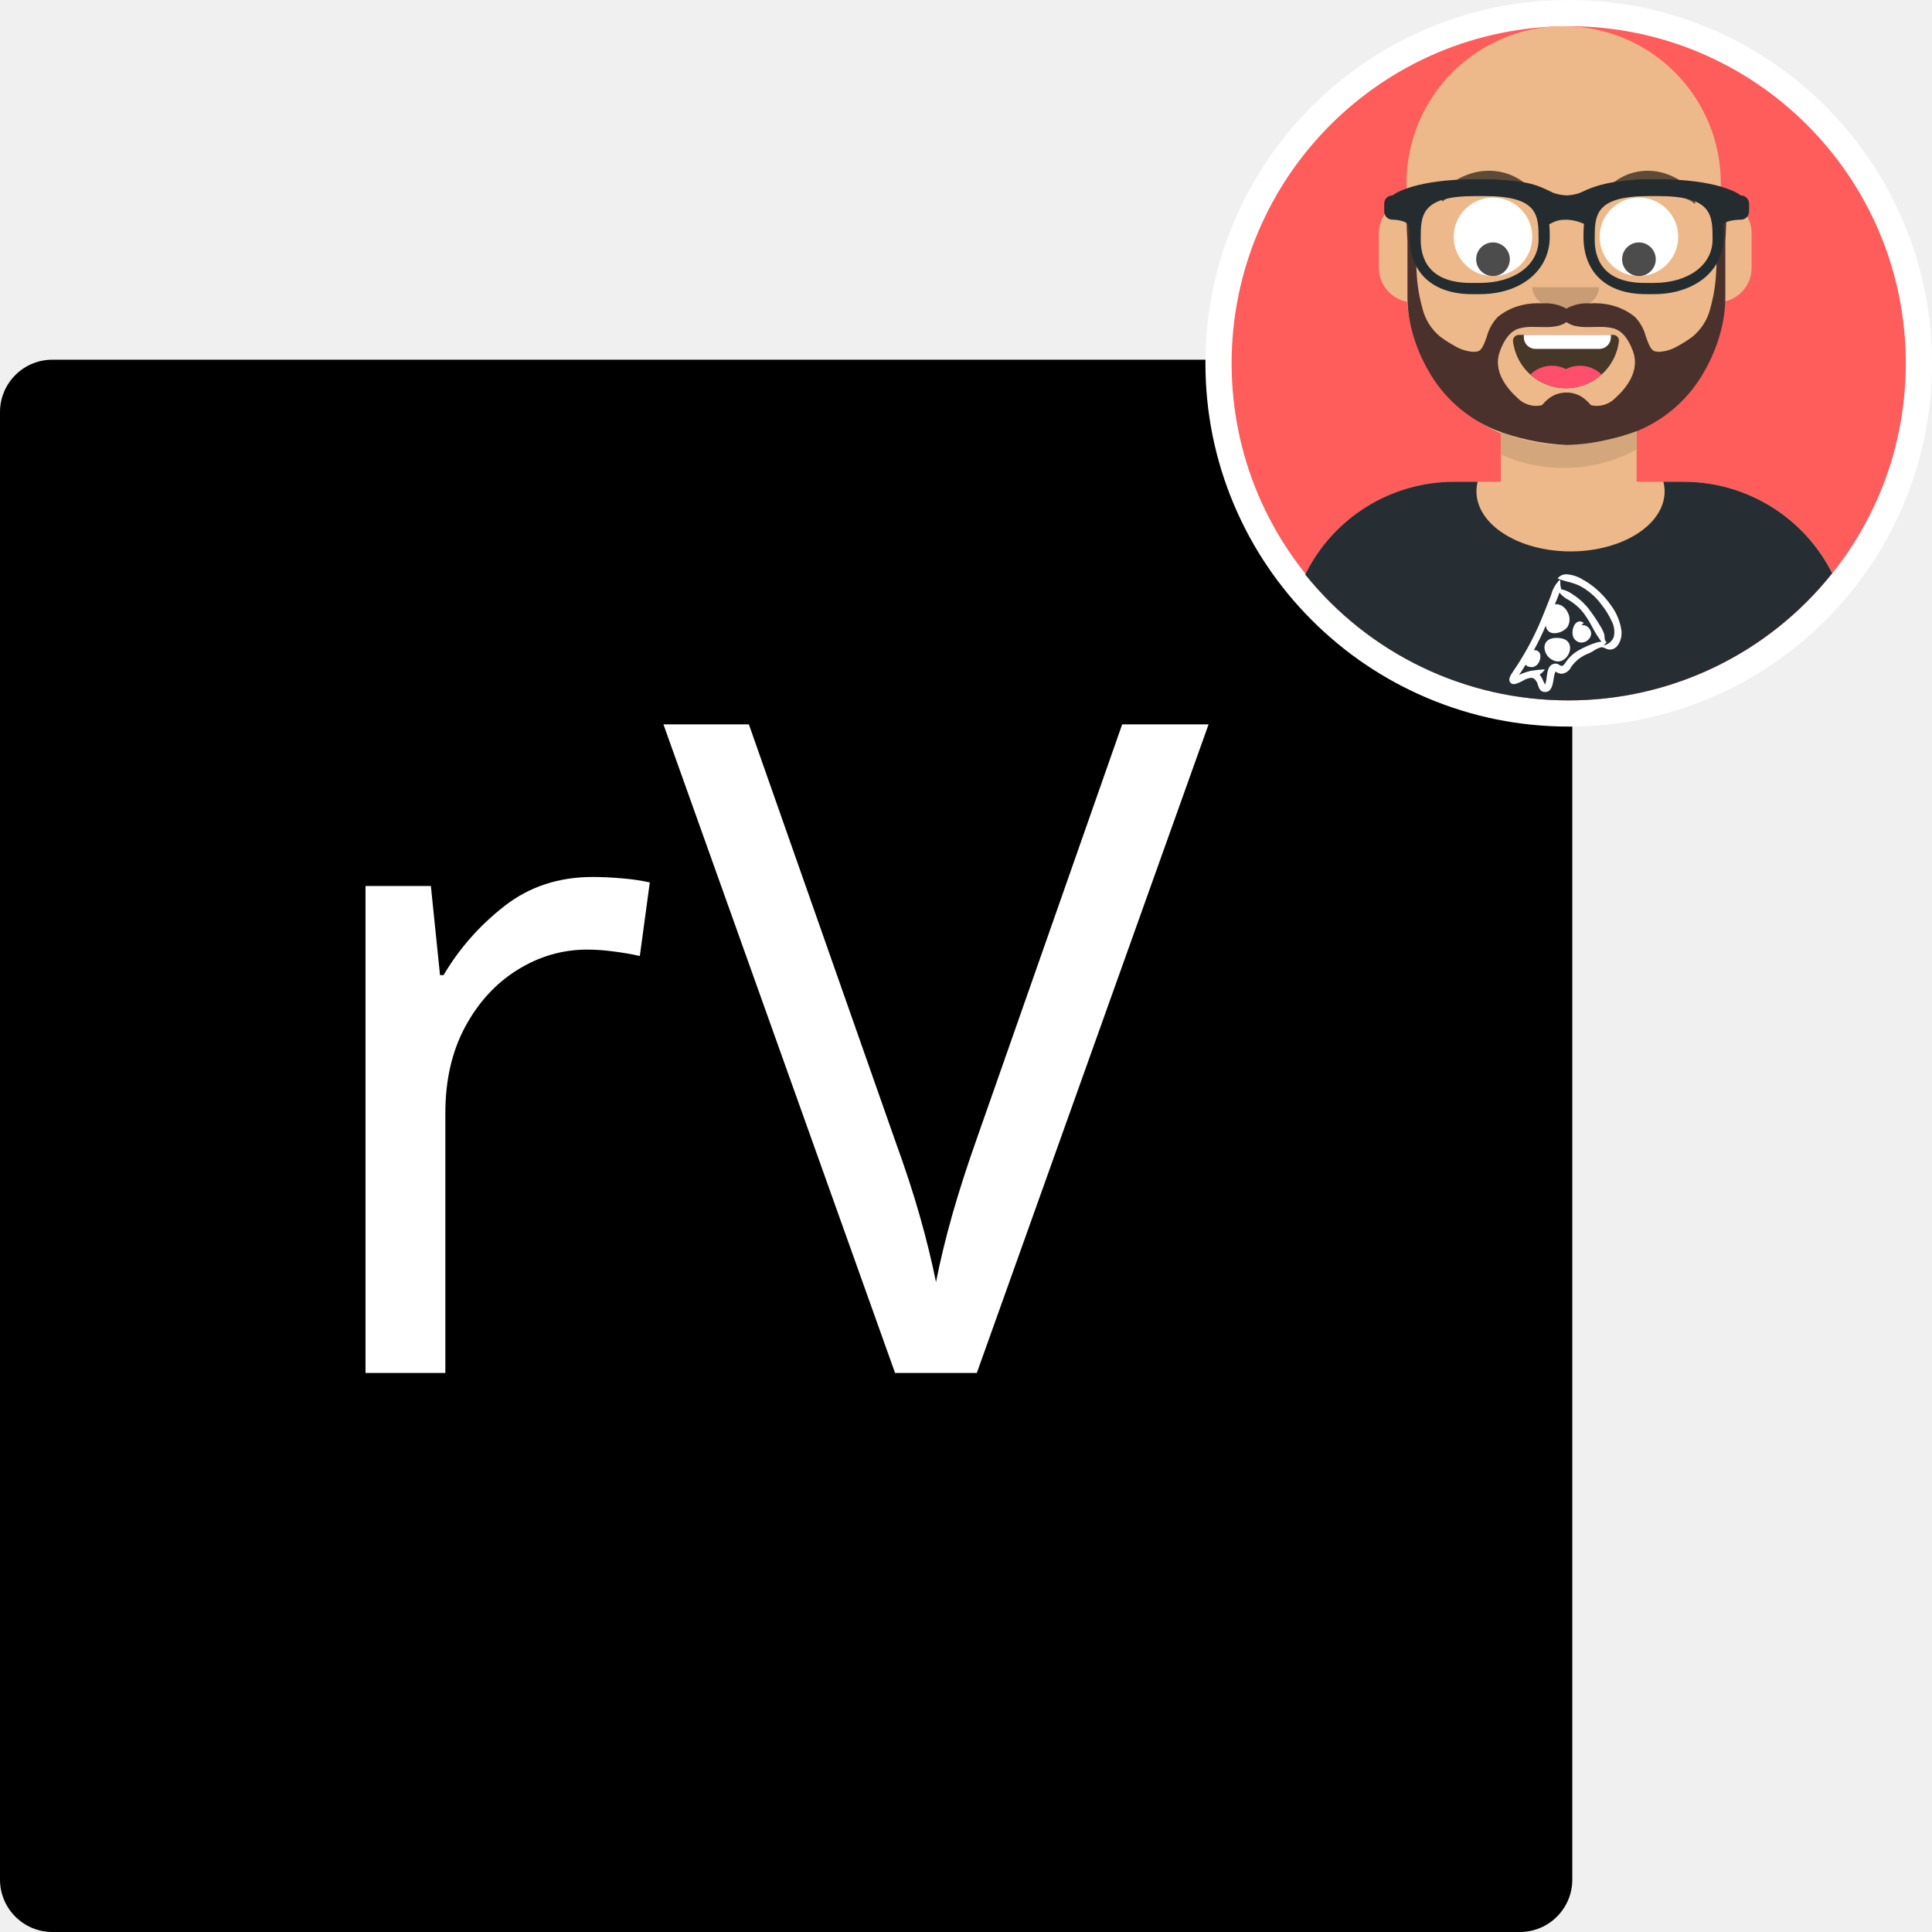
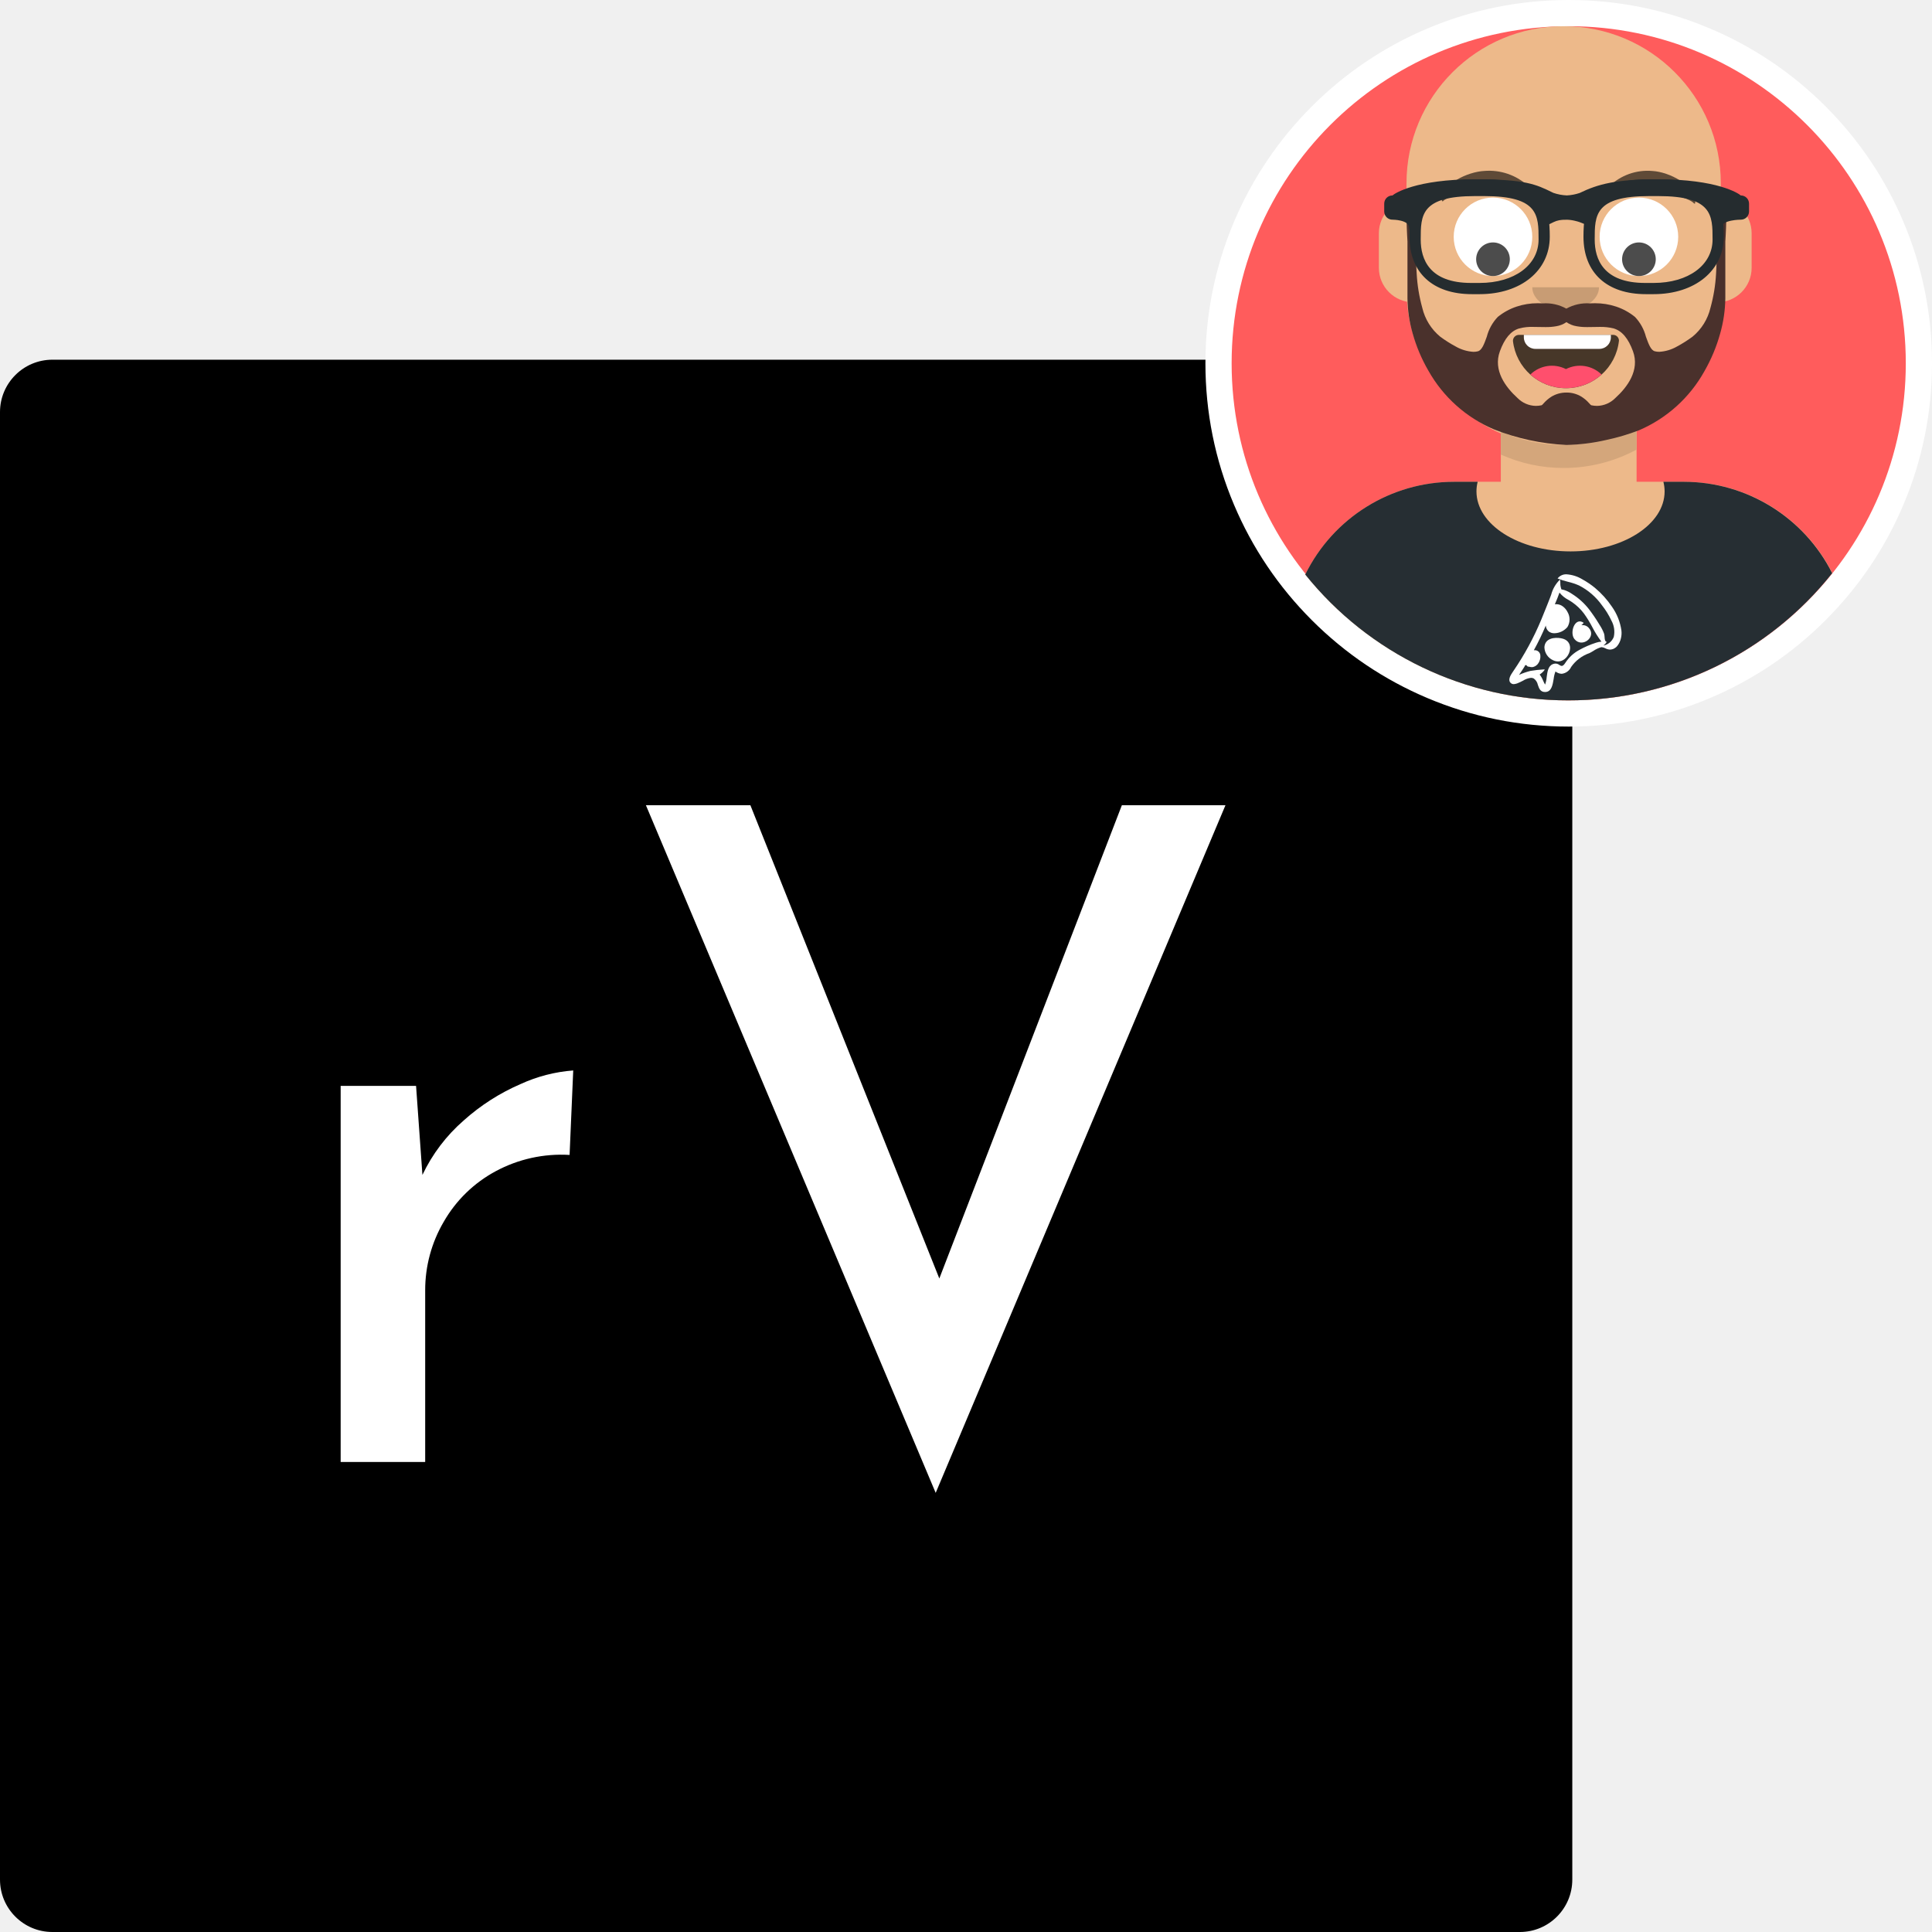
<svg xmlns="http://www.w3.org/2000/svg" width="221.18" height="221.18" viewBox="0 0 221.18 221.18">
  <defs>
    <clipPath id="a">
      <path d="M0,.683A6.1,6.1,0,0,0,6.069,6.1,6.1,6.1,0,0,0,12.139.654.672.672,0,0,0,11.545,0H.635A.684.684,0,0,0,0,.683Z" transform="translate(0 0)" fill="rgba(0,0,0,0.7)" />
    </clipPath>
    <clipPath id="b">
      <path d="M18.306,28.448A25.952,25.952,0,0,1,9.99,26.656a15.609,15.609,0,0,1-7.485-6.712A18.33,18.33,0,0,1,.7,15.674a15.334,15.334,0,0,1-.591-4.012V5.156C.109,5.109-.2.488.222.036A.1.1,0,0,1,.294,0a17.082,17.082,0,0,1,.8,6.27c.006.9.012,1.753.071,2.576a18.334,18.334,0,0,0,.642,3.906,6.067,6.067,0,0,0,2.051,3.3,14.479,14.479,0,0,0,1.763,1.118,4.634,4.634,0,0,0,2.046.617,2.011,2.011,0,0,0,.5-.061c.467-.121.724-.837,1.022-1.665a5.168,5.168,0,0,1,1.255-2.267,6.88,6.88,0,0,1,2.156-1.184,7.535,7.535,0,0,1,2.408-.386c.117,0,.235,0,.353.008l.245.009a4.854,4.854,0,0,1,2.693.6,4.852,4.852,0,0,1,2.692-.6l.246-.009c.117-.005.236-.008.353-.008A7.535,7.535,0,0,1,24,12.608a6.882,6.882,0,0,1,2.156,1.184,5.169,5.169,0,0,1,1.254,2.267c.3.828.554,1.544,1.021,1.665a2.012,2.012,0,0,0,.505.061,4.634,4.634,0,0,0,2.046-.617,14.483,14.483,0,0,0,1.763-1.118,6.067,6.067,0,0,0,2.051-3.3,18.322,18.322,0,0,0,.642-3.906c.059-.824.065-1.676.071-2.577A17.08,17.08,0,0,1,36.318,0a.1.1,0,0,1,.072.036c.423.452.113,5.073.109,5.12v6.507a15.5,15.5,0,0,1-.591,4.028A18.63,18.63,0,0,1,34.107,20a15.582,15.582,0,0,1-7.485,6.764,24.687,24.687,0,0,1-3.7,1.1A22.5,22.5,0,0,1,18.306,28.448Zm0-6a3.243,3.243,0,0,1,1.732.479,4.156,4.156,0,0,1,.9.776c.1.113.172.187.213.2a3.205,3.205,0,0,0,.663.073,3.019,3.019,0,0,0,2.092-.9c1.363-1.238,2.819-3.171,2.021-5.354-.541-1.48-1.263-2.334-2.207-2.613a6.036,6.036,0,0,0-1.635-.175c-.228,0-.46,0-.685.01h-.007c-.223,0-.452.009-.674.009a6.431,6.431,0,0,1-1.26-.1,2.8,2.8,0,0,1-1.151-.466,2.8,2.8,0,0,1-1.151.466,6.434,6.434,0,0,1-1.26.1c-.221,0-.451,0-.673-.009h-.007c-.225,0-.458-.01-.685-.01a5.542,5.542,0,0,0-1.635.175c-.944.278-1.666,1.133-2.207,2.613-.8,2.183.659,4.116,2.021,5.354a3.019,3.019,0,0,0,2.092.9,3.2,3.2,0,0,0,.663-.073c.041-.009.11-.083.213-.2a4.156,4.156,0,0,1,.9-.776A3.243,3.243,0,0,1,18.306,22.45Z" fill="#4a312c" />
    </clipPath>
  </defs>
  <g transform="translate(-327 -154.82)">
    <rect width="180" height="180" rx="6" transform="translate(327 196)" />
-     <text transform="translate(360 312)" fill="#fff" font-size="104" font-family="JosefinSans-Regular, Josefin Sans">
-       <tspan x="0" y="0">rV</tspan>
-     </text>
+     <path d="M17.784-32.864a19.112,19.112,0,0,1,4.732-6.24,24.015,24.015,0,0,1,6.5-4.16,17.626,17.626,0,0,1,6.032-1.56l-.416,9.672a15.833,15.833,0,0,0-8.476,1.872,15.07,15.07,0,0,0-5.928,5.772A15.454,15.454,0,0,0,18.1-19.656V0H8.424V-43.056h8.632ZM109.72-75.192,76.544,3.536,43.368-75.192h11.96L76.96-21.008l20.9-54.184Z" transform="translate(357.576 322.192)" fill="#fff" />
    <g transform="translate(464 153.82)">
      <g transform="translate(4 4)" fill="#ff5c5c">
        <path d="M 38.59 78.68 C 33.178 78.68 27.928 77.62 22.985 75.529 C 18.211 73.509 13.923 70.619 10.242 66.938 C 6.561 63.256 3.67 58.969 1.651 54.195 C -0.44 49.252 -1.5 44.001 -1.5 38.59 C -1.5 33.178 -0.44 27.928 1.651 22.985 C 3.67 18.211 6.561 13.923 10.242 10.242 C 13.923 6.561 18.211 3.67 22.985 1.651 C 27.928 -0.44 33.178 -1.5 38.59 -1.5 C 44.001 -1.5 49.252 -0.44 54.195 1.651 C 58.969 3.67 63.256 6.561 66.938 10.242 C 70.619 13.923 73.509 18.211 75.529 22.985 C 77.62 27.928 78.68 33.178 78.68 38.59 C 78.68 44.001 77.62 49.252 75.529 54.195 C 73.509 58.969 70.619 63.256 66.938 66.938 C 63.256 70.619 58.969 73.509 54.195 75.529 C 49.252 77.62 44.001 78.68 38.59 78.68 Z" stroke="none" />
        <path d="M 38.59 -7.62939453125e-06 C 17.277 -7.62939453125e-06 -7.62939453125e-06 17.277 -7.62939453125e-06 38.59 C -7.62939453125e-06 59.902 17.277 77.18 38.59 77.18 C 59.902 77.18 77.18 59.902 77.18 38.59 C 77.18 17.277 59.902 -7.62939453125e-06 38.59 -7.62939453125e-06 M 38.59 -3 C 44.203 -3 49.65 -1.9 54.779 0.27 C 59.732 2.364 64.18 5.363 67.998 9.181 C 71.817 13 74.815 17.447 76.91 22.4 C 79.08 27.53 80.18 32.977 80.18 38.59 C 80.18 44.203 79.08 49.65 76.91 54.779 C 74.815 59.732 71.817 64.18 67.998 67.998 C 64.18 71.817 59.732 74.815 54.779 76.91 C 49.65 79.08 44.203 80.18 38.59 80.18 C 32.977 80.18 27.53 79.08 22.4 76.91 C 17.447 74.815 13 71.817 9.181 67.998 C 5.363 64.18 2.364 59.732 0.27 54.779 C -1.9 49.65 -3 44.203 -3 38.59 C -3 32.977 -1.9 27.53 0.27 22.4 C 2.364 17.447 5.363 13 9.181 9.181 C 13 5.363 17.447 2.364 22.4 0.27 C 27.53 -1.9 32.977 -3 38.59 -3 Z" stroke="none" fill="#fff" />
      </g>
      <rect width="15.541" height="30.819" transform="translate(34.819 41.141)" fill="#edb98a" />
      <path d="M17.038,0H43.384A18.969,18.969,0,0,1,60.321,10.415,38.53,38.53,0,0,1,30.08,25.024,38.527,38.527,0,0,1,0,10.618,18.971,18.971,0,0,1,17.038,0Z" transform="translate(12.429 56.156)" fill="#edb98a" />
      <path d="M30.08,25.024A38.527,38.527,0,0,1,0,10.618,18.971,18.971,0,0,1,17.038,0h2.7A4.485,4.485,0,0,0,19.6,1.1C19.6,4.9,24.425,7.97,30.372,7.97S41.14,4.9,41.14,1.1A4.484,4.484,0,0,0,41,0h2.382A19.014,19.014,0,0,1,60.321,10.465,38.486,38.486,0,0,1,30.08,25.024Z" transform="translate(12.429 56.156)" fill="#262e33" />
      <rect width="7.902" height="11.854" rx="3.951" transform="translate(55.629 23.756)" fill="#edb98a" />
      <rect width="7.902" height="11.854" rx="3.951" transform="translate(20.858 23.756)" fill="#edb98a" />
      <rect width="35.984" height="48.12" rx="17.992" transform="translate(24.019 4)" fill="#edb98a" />
      <path d="M15.541,2.636A17.538,17.538,0,0,1,7.192,4.741,17.529,17.529,0,0,1,0,3.206V.571A17.529,17.529,0,0,0,7.192,2.106,17.538,17.538,0,0,0,15.541,0V2.636Z" transform="translate(34.819 49.834)" fill="#d4a67b" />
      <g transform="translate(35.792 66.749)">
        <path d="M4.09,13.474h0c-.544,0-.686-.411-.822-.809a1.2,1.2,0,0,0-.474-.741.661.661,0,0,0-.312-.074,2.148,2.148,0,0,0-.918.329c-.126.067-.245.131-.356.177L1.1,12.4a1.562,1.562,0,0,1-.587.173A.492.492,0,0,1,.12,12.4c-.314-.357.062-.913.287-1.244l.064-.095A32.582,32.582,0,0,0,3.648,5.208c.089-.22.18-.444.268-.66v0c.253-.622.515-1.265.758-1.9.041-.107.081-.217.119-.322A3.728,3.728,0,0,1,5.8.6a1.7,1.7,0,0,1,.038.418,1.517,1.517,0,0,0,.04.413c.025.083.038.141.048.183.025.109.025.109.13.129a2.333,2.333,0,0,1,.233.056,3.394,3.394,0,0,1,.9.454,7.55,7.55,0,0,1,1.92,1.731A18.21,18.21,0,0,1,10.24,5.638l.086.142a5.014,5.014,0,0,1,.519,1.008,1.693,1.693,0,0,1,.059.4c.018.258.036.5.247.55a1.355,1.355,0,0,1-.394.42,1.6,1.6,0,0,0,1.2-.989,2.664,2.664,0,0,0-.272-1.875A8.822,8.822,0,0,0,10.6,3.539,7.324,7.324,0,0,0,7.98,1.276,7.424,7.424,0,0,0,6.691.849,8.183,8.183,0,0,1,5.523.477,1.224,1.224,0,0,1,6.555,0,4,4,0,0,1,8.379.586,9.457,9.457,0,0,1,9.8,1.548,10.405,10.405,0,0,1,11.755,3.72a6.249,6.249,0,0,1,1.076,2.7,2.482,2.482,0,0,1-.057.913,2.12,2.12,0,0,1-.409.856,1.1,1.1,0,0,1-.827.428h-.027a1.206,1.206,0,0,1-.5-.137l-.031-.014a1.021,1.021,0,0,0-.4-.123.413.413,0,0,0-.061,0,3.178,3.178,0,0,0-.907.431c-.164.1-.318.19-.442.247a4.253,4.253,0,0,0-2.093,1.584,1.355,1.355,0,0,1-1.083.784,1.219,1.219,0,0,1-.71-.267,3.3,3.3,0,0,0-.206.837c-.114.692-.244,1.477-.927,1.511Zm-.163-2.584h0c.077,0,.12.006.128.019a.009.009,0,0,1,0,.009,2.1,2.1,0,0,1-.583.553,2.984,2.984,0,0,1,.39.69,4.588,4.588,0,0,0,.232.466,3.331,3.331,0,0,0,.182-.855c.082-.626.166-1.273.7-1.488a.818.818,0,0,1,.31-.067.747.747,0,0,1,.407.136l.041.026a.521.521,0,0,0,.262.11c.134,0,.27-.122.442-.395a4.351,4.351,0,0,1,1.544-1.42,10.8,10.8,0,0,1,1.96-.85,2.27,2.27,0,0,1,.6-.115A11.509,11.509,0,0,1,9.505,6.057,12.479,12.479,0,0,0,8.54,4.485,5.835,5.835,0,0,0,7.2,3.2c-.137-.1-.287-.185-.432-.272a3.076,3.076,0,0,1-1.026-.837c-.149.44-.334.877-.513,1.3l-.017.04a1.207,1.207,0,0,1,.169-.012,1.265,1.265,0,0,1,.753.261,1.849,1.849,0,0,1,.533.644,1.672,1.672,0,0,1-.014,1.71,2.006,2.006,0,0,1-1.489.711,1.036,1.036,0,0,1-.651-.2.97.97,0,0,1-.34-.68A29.758,29.758,0,0,1,2.808,8.689l.07,0a.631.631,0,0,1,.674.612,1.355,1.355,0,0,1-.183.8,1.025,1.025,0,0,1-.641.51.664.664,0,0,1-.15.017,1.026,1.026,0,0,1-.239-.035,1.314,1.314,0,0,0-.242-.039c-.085-.108-.157-.162-.216-.162s-.106.055-.139.164c-.1.155-.2.309-.294.458-.121.184-.232.348-.338.5a7.458,7.458,0,0,1,1.277-.448l.036-.01A14.046,14.046,0,0,1,3.927,10.889Z" transform="translate(0 0)" fill="#fff" />
        <path d="M1.94.049C1.16-.094.074.026,0,1.061a1.684,1.684,0,0,0,.99,1.5c1.646.8,2.926-2.146.947-2.508" transform="translate(4.015 7.276)" fill="#fff" />
        <path d="M1.875.756a.929.929,0,0,0-.86-.318c.1-.069.183-.193.278-.269C.279-.565-.358,1.285.218,2.013,1.091,3.116,2.8,1.767,1.875.756" transform="translate(7.228 5.389)" fill="#fff" />
      </g>
      <g transform="translate(28.05 20.104)">
        <g transform="translate(8.155 19.236)">
          <path d="M0,.683A6.1,6.1,0,0,0,6.069,6.1,6.1,6.1,0,0,0,12.139.654.672.672,0,0,0,11.545,0H.635A.684.684,0,0,0,0,.683Z" transform="translate(0 0)" fill="rgba(0,0,0,0.7)" />
          <path d="M0,0H9.96V.287A1.317,1.317,0,0,1,8.643,1.6H1.317A1.317,1.317,0,0,1,0,.287V0Z" transform="translate(1.25 0)" fill="#fff" />
          <path d="M8.156,1.007a6.087,6.087,0,0,1-4.078,1.56A6.087,6.087,0,0,1,0,1.007,3.541,3.541,0,0,1,4.078.385a3.541,3.541,0,0,1,4.078.622Z" transform="translate(1.991 3.529)" fill="#ff4f6d" />
        </g>
        <g transform="translate(10.369 13.782)">
          <path d="M0,0C0,1.455,1.71,2.634,3.819,2.634h0C5.929,2.634,7.639,1.455,7.639,0" transform="translate(0 0)" fill="rgba(0,0,0,0.16)" />
        </g>
        <g transform="translate(1.373 3.517)">
          <ellipse cx="4.498" cy="4.491" rx="4.498" ry="4.491" transform="translate(0 0)" fill="#fff" />
          <ellipse cx="4.498" cy="4.491" rx="4.498" ry="4.491" transform="translate(16.707 0)" fill="#fff" />
          <ellipse cx="1.928" cy="1.925" rx="1.928" ry="1.925" transform="translate(2.57 5.133)" fill="rgba(0,0,0,0.7)" />
          <ellipse cx="1.928" cy="1.925" rx="1.928" ry="1.925" transform="translate(19.277 5.133)" fill="rgba(0,0,0,0.7)" />
        </g>
        <g transform="translate(0 0)">
          <path d="M4.561.069C2.69.324-.229,1.978.014,3.891a.081.081,0,0,0,.142.03C.964,2.871,7.21,1.329,9.484,1.65c.208.03.346-.188.2-.324A6.621,6.621,0,0,0,4.561.069" transform="matrix(0.996, 0.087, -0.087, 0.996, 0.344, 0)" fill="rgba(0,0,0,0.6)" />
          <path d="M5.185.074C7.057.346,9.976,2.11,9.732,4.151a.079.079,0,0,1-.142.032C8.782,3.063,2.536,1.417.262,1.76a.21.21,0,0,1-.2-.346A6.312,6.312,0,0,1,5.185.074" transform="matrix(0.996, -0.087, 0.087, 0.996, 18.966, 0.849)" fill="rgba(0,0,0,0.6)" />
        </g>
      </g>
      <g transform="translate(24.021 23.492)">
        <path d="M18.306,28.448A25.952,25.952,0,0,1,9.99,26.656a15.609,15.609,0,0,1-7.485-6.712A18.33,18.33,0,0,1,.7,15.674a15.334,15.334,0,0,1-.591-4.012V5.156C.109,5.109-.2.488.222.036A.1.1,0,0,1,.294,0a17.082,17.082,0,0,1,.8,6.27c.006.9.012,1.753.071,2.576a18.334,18.334,0,0,0,.642,3.906,6.067,6.067,0,0,0,2.051,3.3,14.479,14.479,0,0,0,1.763,1.118,4.634,4.634,0,0,0,2.046.617,2.011,2.011,0,0,0,.5-.061c.467-.121.724-.837,1.022-1.665a5.168,5.168,0,0,1,1.255-2.267,6.88,6.88,0,0,1,2.156-1.184,7.535,7.535,0,0,1,2.408-.386c.117,0,.235,0,.353.008l.245.009a4.854,4.854,0,0,1,2.693.6,4.852,4.852,0,0,1,2.692-.6l.246-.009c.117-.005.236-.008.353-.008A7.535,7.535,0,0,1,24,12.608a6.882,6.882,0,0,1,2.156,1.184,5.169,5.169,0,0,1,1.254,2.267c.3.828.554,1.544,1.021,1.665a2.012,2.012,0,0,0,.505.061,4.634,4.634,0,0,0,2.046-.617,14.483,14.483,0,0,0,1.763-1.118,6.067,6.067,0,0,0,2.051-3.3,18.322,18.322,0,0,0,.642-3.906c.059-.824.065-1.676.071-2.577A17.08,17.08,0,0,1,36.318,0a.1.1,0,0,1,.072.036c.423.452.113,5.073.109,5.12v6.507a15.5,15.5,0,0,1-.591,4.028A18.63,18.63,0,0,1,34.107,20a15.582,15.582,0,0,1-7.485,6.764,24.687,24.687,0,0,1-3.7,1.1A22.5,22.5,0,0,1,18.306,28.448Zm0-6a3.243,3.243,0,0,1,1.732.479,4.156,4.156,0,0,1,.9.776c.1.113.172.187.213.2a3.205,3.205,0,0,0,.663.073,3.019,3.019,0,0,0,2.092-.9c1.363-1.238,2.819-3.171,2.021-5.354-.541-1.48-1.263-2.334-2.207-2.613a6.036,6.036,0,0,0-1.635-.175c-.228,0-.46,0-.685.01h-.007c-.223,0-.452.009-.674.009a6.431,6.431,0,0,1-1.26-.1,2.8,2.8,0,0,1-1.151-.466,2.8,2.8,0,0,1-1.151.466,6.434,6.434,0,0,1-1.26.1c-.221,0-.451,0-.673-.009h-.007c-.225,0-.458-.01-.685-.01a5.542,5.542,0,0,0-1.635.175c-.944.278-1.666,1.133-2.207,2.613-.8,2.183.659,4.116,2.021,5.354a3.019,3.019,0,0,0,2.092.9,3.2,3.2,0,0,0,.663-.073c.041-.009.11-.083.213-.2a4.156,4.156,0,0,1,.9-.776A3.243,3.243,0,0,1,18.306,22.45Z" transform="translate(0 0)" fill="#4a312c" />
      </g>
      <g transform="translate(21.469 21.523)">
        <g transform="translate(0 0)">
          <path d="M8.032,13.153H7.146C2.671,13.153,0,10.694,0,6.576,0,3.249.584,0,7.56,0H8.5c6.976,0,7.56,3.249,7.56,6.576C16.064,10.448,12.761,13.153,8.032,13.153ZM7.513,1.925c-6.228,0-6.228,2.194-6.228,4.973,0,2.268,1,4.972,5.774,4.972h.973c3.973,0,6.747-2.044,6.747-4.972,0-2.778,0-4.973-6.228-4.973Z" transform="translate(2.892 0)" fill="#252c2f" />
          <path d="M8.032,13.153H7.146C2.671,13.153,0,10.694,0,6.576,0,3.249.584,0,7.56,0H8.5c6.976,0,7.56,3.249,7.56,6.576C16.064,10.448,12.761,13.153,8.032,13.153ZM7.513,1.925c-6.228,0-6.228,2.194-6.228,4.973,0,2.268,1,4.972,5.774,4.972h.973c3.973,0,6.747-2.044,6.747-4.972,0-2.778,0-4.973-6.228-4.973Z" transform="translate(22.811 0)" fill="#252c2f" />
          <path d="M.949,1.852C1.171,1.635,3.6,0,10.442,0c5.735,0,6.949.594,8.787,1.492l.135.066a5.473,5.473,0,0,0,1.545.291,5.468,5.468,0,0,0,1.466-.279C24.472.552,26.525,0,31.325,0c6.84,0,9.27,1.635,9.492,1.852a.937.937,0,0,1,.949.926V3.7a.937.937,0,0,1-.949.926s-2.217,0-2.217.926-.63-1.34-.63-1.852V2.8a16.98,16.98,0,0,0-6.645-1.266A17.074,17.074,0,0,0,24,2.878l.018.044v.637l-.712,1.716-.88-.347a4.192,4.192,0,0,0-.483-.145,4.463,4.463,0,0,0-1.925-.088,2.546,2.546,0,0,0-.608.2l-.849.414-.849-1.656.038-.736.026-.063c-1.4-.652-2.694-1.322-7.333-1.322A16.983,16.983,0,0,0,3.8,2.8v.9c0,.512-.949,2.777-.949,1.852s-1.9-.926-1.9-.926A.937.937,0,0,1,0,3.7V2.777A.937.937,0,0,1,.949,1.852Z" transform="translate(0 0)" fill="#252c2f" />
        </g>
      </g>
    </g>
  </g>
</svg>
